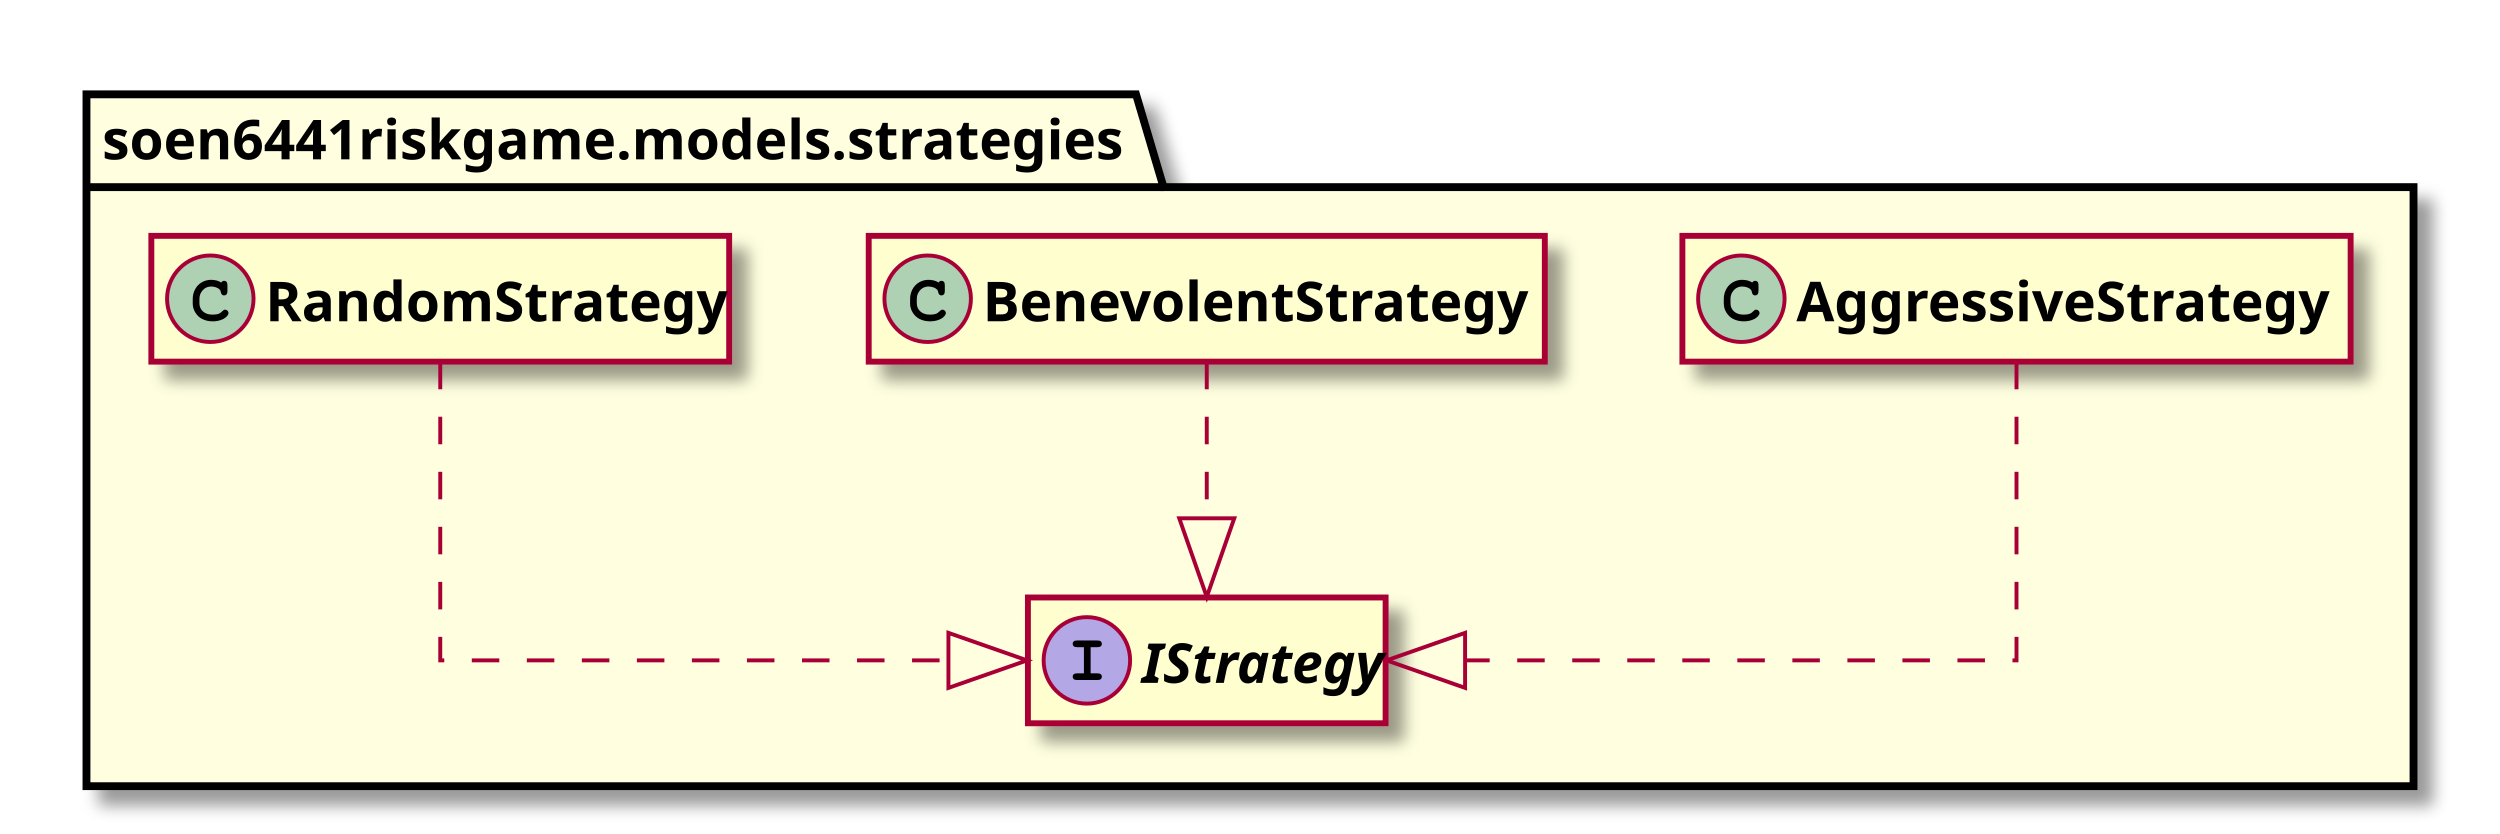
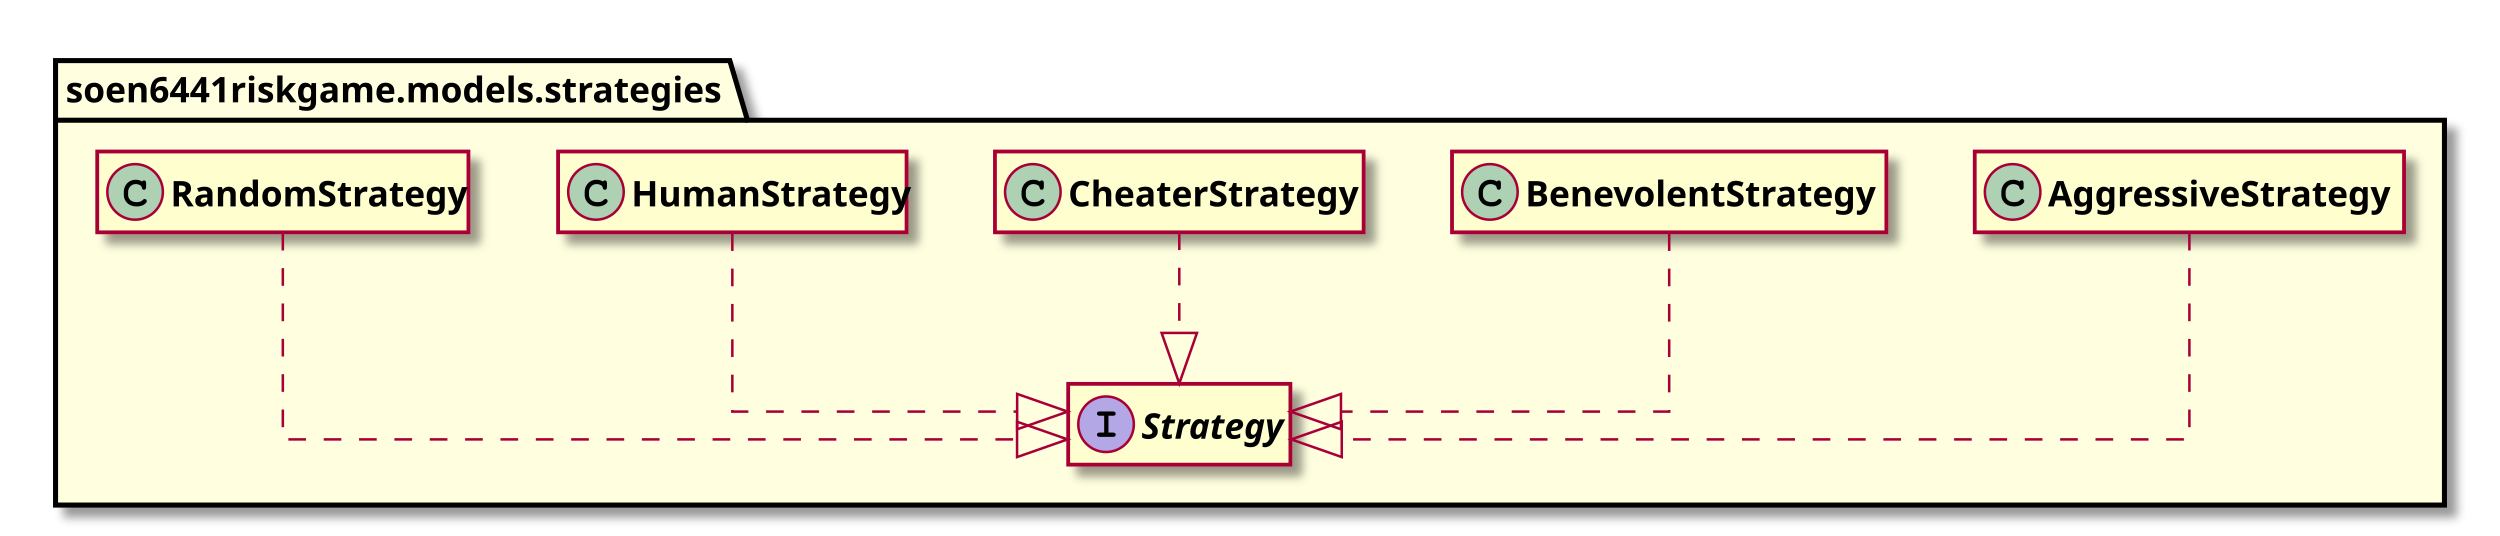
- <svg xmlns="http://www.w3.org/2000/svg" xmlns:xlink="http://www.w3.org/1999/xlink" contentScriptType="application/ecmascript" contentStyleType="text/css" height="212px" preserveAspectRatio="none" style="width:636px;height:212px;" version="1.1" viewBox="0 0 636 212" width="636px" zoomAndPan="magnify">
+ <svg xmlns="http://www.w3.org/2000/svg" xmlns:xlink="http://www.w3.org/1999/xlink" contentScriptType="application/ecmascript" contentStyleType="text/css" height="212px" preserveAspectRatio="none" style="width:990px;height:212px;" version="1.1" viewBox="0 0 990 212" width="990px" zoomAndPan="magnify">
  <defs>
-     <filter height="300%" id="fo2rx9u675bjk" width="300%" x="-1" y="-1">
+     <filter height="300%" id="f1li0ui2u6lkg6" width="300%" x="-1" y="-1">
      <feGaussianBlur result="blurOut" stdDeviation="2.0" />
      <feColorMatrix in="blurOut" result="blurOut2" type="matrix" values="0 0 0 0 0 0 0 0 0 0 0 0 0 0 0 0 0 0 .4 0" />
      <feOffset dx="4.0" dy="4.0" in="blurOut2" result="blurOut3" />
      <feBlend in="SourceGraphic" in2="blurOut3" mode="normal" />
    </filter>
  </defs>
  <g>
    <a target="_parent" xlink:actuate="onRequest" xlink:href="../../../soen6441riskgame/models/strategies/package-summary.html" xlink:show="new" xlink:title="soen6441riskgame.models.strategies" xlink:type="simple">
-       <polygon fill="#FFFFE0" filter="url(#fo2rx9u675bjk)" points="22,24,289,24,296,47.609,614,47.609,614,200,22,200,22,24" style="stroke: #000000; stroke-width: 2.0;" />
+       <polygon fill="#FFFFE0" filter="url(#f1li0ui2u6lkg6)" points="22,24,289,24,296,47.609,968,47.609,968,200,22,200,22,24" style="stroke: #000000; stroke-width: 2.0;" />
      <line style="stroke: #000000; stroke-width: 2.0;" x1="22" x2="296" y1="47.609" y2="47.609" />
      <text fill="#000000" font-family="sans-serif" font-size="14" font-weight="bold" lengthAdjust="spacingAndGlyphs" textLength="261" x="26" y="40.533">soen6441riskgame.models.strategies</text>
    </a>
    <a target="_parent" xlink:actuate="onRequest" xlink:href="../../../soen6441riskgame/models/strategies/AggressiveStrategy.html" xlink:show="new" xlink:title="soen6441riskgame.models.strategies.AggressiveStrategy" xlink:type="simple">
-       <rect fill="#FEFECE" filter="url(#fo2rx9u675bjk)" height="32" id="soen6441riskgame.models.strategies.AggressiveStrategy" style="stroke: #A80036; stroke-width: 1.5;" width="170" x="428" y="60" />
-       <ellipse cx="443" cy="76" fill="#ADD1B2" rx="11" ry="11" style="stroke: #A80036; stroke-width: 1.0;" />
-       <path d="M445.766,71.875 Q445.922,71.656 446.109,71.547 Q446.297,71.438 446.516,71.438 Q446.891,71.438 447.125,71.695 Q447.359,71.953 447.359,72.562 L447.359,74.016 Q447.359,74.625 447.125,74.891 Q446.891,75.156 446.516,75.156 Q446.172,75.156 445.969,74.953 Q445.766,74.766 445.656,74.25 Q445.609,73.891 445.422,73.703 Q445.094,73.328 444.484,73.109 Q443.875,72.891 443.25,72.891 Q442.484,72.891 441.852,73.219 Q441.219,73.547 440.727,74.297 Q440.234,75.047 440.234,76.078 L440.234,77.172 Q440.234,78.406 441.125,79.227 Q442.016,80.047 443.609,80.047 Q444.547,80.047 445.203,79.797 Q445.594,79.641 446.016,79.203 Q446.281,78.938 446.43,78.859 Q446.578,78.781 446.781,78.781 Q447.109,78.781 447.367,79.039 Q447.625,79.297 447.625,79.641 Q447.625,79.984 447.281,80.391 Q446.781,80.969 445.984,81.297 Q444.906,81.75 443.609,81.75 Q442.094,81.75 440.891,81.125 Q439.906,80.625 439.219,79.555 Q438.531,78.484 438.531,77.203 L438.531,76.047 Q438.531,74.719 439.148,73.57 Q439.766,72.422 440.859,71.805 Q441.953,71.188 443.188,71.188 Q443.922,71.188 444.57,71.352 Q445.219,71.516 445.766,71.875 Z " />
-       <text fill="#000000" font-family="sans-serif" font-size="14" font-weight="bold" lengthAdjust="spacingAndGlyphs" textLength="138" x="457" y="81.728">AggressiveStrategy</text>
+       <rect fill="#FEFECE" filter="url(#f1li0ui2u6lkg6)" height="32" id="soen6441riskgame.models.strategies.AggressiveStrategy" style="stroke: #A80036; stroke-width: 1.5;" width="170" x="782" y="60" />
+       <ellipse cx="797" cy="76" fill="#ADD1B2" rx="11" ry="11" style="stroke: #A80036; stroke-width: 1.0;" />
+       <path d="M799.766,71.875 Q799.922,71.656 800.109,71.547 Q800.297,71.438 800.516,71.438 Q800.891,71.438 801.125,71.695 Q801.359,71.953 801.359,72.562 L801.359,74.016 Q801.359,74.625 801.125,74.891 Q800.891,75.156 800.516,75.156 Q800.172,75.156 799.969,74.953 Q799.766,74.766 799.656,74.25 Q799.609,73.891 799.422,73.703 Q799.094,73.328 798.484,73.109 Q797.875,72.891 797.25,72.891 Q796.484,72.891 795.852,73.219 Q795.219,73.547 794.727,74.297 Q794.234,75.047 794.234,76.078 L794.234,77.172 Q794.234,78.406 795.125,79.227 Q796.016,80.047 797.609,80.047 Q798.547,80.047 799.203,79.797 Q799.594,79.641 800.016,79.203 Q800.281,78.938 800.43,78.859 Q800.578,78.781 800.781,78.781 Q801.109,78.781 801.367,79.039 Q801.625,79.297 801.625,79.641 Q801.625,79.984 801.281,80.391 Q800.781,80.969 799.984,81.297 Q798.906,81.75 797.609,81.75 Q796.094,81.75 794.891,81.125 Q793.906,80.625 793.219,79.555 Q792.531,78.484 792.531,77.203 L792.531,76.047 Q792.531,74.719 793.148,73.57 Q793.766,72.422 794.859,71.805 Q795.953,71.188 797.188,71.188 Q797.922,71.188 798.57,71.352 Q799.219,71.516 799.766,71.875 Z " />
+       <text fill="#000000" font-family="sans-serif" font-size="14" font-weight="bold" lengthAdjust="spacingAndGlyphs" textLength="138" x="811" y="81.728">AggressiveStrategy</text>
    </a>
    <a target="_parent" xlink:actuate="onRequest" xlink:href="../../../soen6441riskgame/models/strategies/BenevolentStrategy.html" xlink:show="new" xlink:title="soen6441riskgame.models.strategies.BenevolentStrategy" xlink:type="simple">
-       <rect fill="#FEFECE" filter="url(#fo2rx9u675bjk)" height="32" id="soen6441riskgame.models.strategies.BenevolentStrategy" style="stroke: #A80036; stroke-width: 1.5;" width="172" x="221" y="60" />
+       <rect fill="#FEFECE" filter="url(#f1li0ui2u6lkg6)" height="32" id="soen6441riskgame.models.strategies.BenevolentStrategy" style="stroke: #A80036; stroke-width: 1.5;" width="172" x="575" y="60" />
+       <ellipse cx="590" cy="76" fill="#ADD1B2" rx="11" ry="11" style="stroke: #A80036; stroke-width: 1.0;" />
+       <path d="M592.766,71.875 Q592.922,71.656 593.109,71.547 Q593.297,71.438 593.516,71.438 Q593.891,71.438 594.125,71.695 Q594.359,71.953 594.359,72.562 L594.359,74.016 Q594.359,74.625 594.125,74.891 Q593.891,75.156 593.516,75.156 Q593.172,75.156 592.969,74.953 Q592.766,74.766 592.656,74.25 Q592.609,73.891 592.422,73.703 Q592.094,73.328 591.484,73.109 Q590.875,72.891 590.25,72.891 Q589.484,72.891 588.852,73.219 Q588.219,73.547 587.727,74.297 Q587.234,75.047 587.234,76.078 L587.234,77.172 Q587.234,78.406 588.125,79.227 Q589.016,80.047 590.609,80.047 Q591.547,80.047 592.203,79.797 Q592.594,79.641 593.016,79.203 Q593.281,78.938 593.43,78.859 Q593.578,78.781 593.781,78.781 Q594.109,78.781 594.367,79.039 Q594.625,79.297 594.625,79.641 Q594.625,79.984 594.281,80.391 Q593.781,80.969 592.984,81.297 Q591.906,81.75 590.609,81.75 Q589.094,81.75 587.891,81.125 Q586.906,80.625 586.219,79.555 Q585.531,78.484 585.531,77.203 L585.531,76.047 Q585.531,74.719 586.148,73.57 Q586.766,72.422 587.859,71.805 Q588.953,71.188 590.188,71.188 Q590.922,71.188 591.57,71.352 Q592.219,71.516 592.766,71.875 Z " />
+       <text fill="#000000" font-family="sans-serif" font-size="14" font-weight="bold" lengthAdjust="spacingAndGlyphs" textLength="140" x="604" y="81.728">BenevolentStrategy</text>
+     </a>
+     <a target="_parent" xlink:actuate="onRequest" xlink:href="../../../soen6441riskgame/models/strategies/CheaterStrategy.html" xlink:show="new" xlink:title="soen6441riskgame.models.strategies.CheaterStrategy" xlink:type="simple">
+       <rect fill="#FEFECE" filter="url(#f1li0ui2u6lkg6)" height="32" id="soen6441riskgame.models.strategies.CheaterStrategy" style="stroke: #A80036; stroke-width: 1.5;" width="146" x="394" y="60" />
+       <ellipse cx="409" cy="76" fill="#ADD1B2" rx="11" ry="11" style="stroke: #A80036; stroke-width: 1.0;" />
+       <path d="M411.766,71.875 Q411.922,71.656 412.109,71.547 Q412.297,71.438 412.516,71.438 Q412.891,71.438 413.125,71.695 Q413.359,71.953 413.359,72.562 L413.359,74.016 Q413.359,74.625 413.125,74.891 Q412.891,75.156 412.516,75.156 Q412.172,75.156 411.969,74.953 Q411.766,74.766 411.656,74.25 Q411.609,73.891 411.422,73.703 Q411.094,73.328 410.484,73.109 Q409.875,72.891 409.25,72.891 Q408.484,72.891 407.852,73.219 Q407.219,73.547 406.727,74.297 Q406.234,75.047 406.234,76.078 L406.234,77.172 Q406.234,78.406 407.125,79.227 Q408.016,80.047 409.609,80.047 Q410.547,80.047 411.203,79.797 Q411.594,79.641 412.016,79.203 Q412.281,78.938 412.43,78.859 Q412.578,78.781 412.781,78.781 Q413.109,78.781 413.367,79.039 Q413.625,79.297 413.625,79.641 Q413.625,79.984 413.281,80.391 Q412.781,80.969 411.984,81.297 Q410.906,81.75 409.609,81.75 Q408.094,81.75 406.891,81.125 Q405.906,80.625 405.219,79.555 Q404.531,78.484 404.531,77.203 L404.531,76.047 Q404.531,74.719 405.148,73.57 Q405.766,72.422 406.859,71.805 Q407.953,71.188 409.188,71.188 Q409.922,71.188 410.57,71.352 Q411.219,71.516 411.766,71.875 Z " />
+       <text fill="#000000" font-family="sans-serif" font-size="14" font-weight="bold" lengthAdjust="spacingAndGlyphs" textLength="114" x="423" y="81.728">CheaterStrategy</text>
+     </a>
+     <a target="_parent" xlink:actuate="onRequest" xlink:href="../../../soen6441riskgame/models/strategies/HumanStrategy.html" xlink:show="new" xlink:title="soen6441riskgame.models.strategies.HumanStrategy" xlink:type="simple">
+       <rect fill="#FEFECE" filter="url(#f1li0ui2u6lkg6)" height="32" id="soen6441riskgame.models.strategies.HumanStrategy" style="stroke: #A80036; stroke-width: 1.5;" width="138" x="221" y="60" />
      <ellipse cx="236" cy="76" fill="#ADD1B2" rx="11" ry="11" style="stroke: #A80036; stroke-width: 1.0;" />
      <path d="M238.766,71.875 Q238.922,71.656 239.109,71.547 Q239.297,71.438 239.516,71.438 Q239.891,71.438 240.125,71.695 Q240.359,71.953 240.359,72.562 L240.359,74.016 Q240.359,74.625 240.125,74.891 Q239.891,75.156 239.516,75.156 Q239.172,75.156 238.969,74.953 Q238.766,74.766 238.656,74.25 Q238.609,73.891 238.422,73.703 Q238.094,73.328 237.484,73.109 Q236.875,72.891 236.25,72.891 Q235.484,72.891 234.852,73.219 Q234.219,73.547 233.727,74.297 Q233.234,75.047 233.234,76.078 L233.234,77.172 Q233.234,78.406 234.125,79.227 Q235.016,80.047 236.609,80.047 Q237.547,80.047 238.203,79.797 Q238.594,79.641 239.016,79.203 Q239.281,78.938 239.43,78.859 Q239.578,78.781 239.781,78.781 Q240.109,78.781 240.367,79.039 Q240.625,79.297 240.625,79.641 Q240.625,79.984 240.281,80.391 Q239.781,80.969 238.984,81.297 Q237.906,81.75 236.609,81.75 Q235.094,81.75 233.891,81.125 Q232.906,80.625 232.219,79.555 Q231.531,78.484 231.531,77.203 L231.531,76.047 Q231.531,74.719 232.148,73.57 Q232.766,72.422 233.859,71.805 Q234.953,71.188 236.188,71.188 Q236.922,71.188 237.57,71.352 Q238.219,71.516 238.766,71.875 Z " />
-       <text fill="#000000" font-family="sans-serif" font-size="14" font-weight="bold" lengthAdjust="spacingAndGlyphs" textLength="140" x="250" y="81.728">BenevolentStrategy</text>
-     </a>
-     <a target="_parent" xlink:actuate="onRequest" xlink:href="../../../soen6441riskgame/models/strategies/IStrategy.html" xlink:show="new" xlink:title="soen6441riskgame.models.strategies.IStrategy" xlink:type="simple">
-       <rect fill="#FEFECE" filter="url(#fo2rx9u675bjk)" height="32" id="soen6441riskgame.models.strategies.IStrategy" style="stroke: #A80036; stroke-width: 1.5;" width="91" x="261.5" y="152" />
-       <ellipse cx="276.5" cy="168" fill="#B4A7E5" rx="11" ry="11" style="stroke: #A80036; stroke-width: 1.0;" />
-       <path d="M277.453,164.641 L277.453,171.297 L279.172,171.297 Q279.781,171.297 280.047,171.531 Q280.312,171.766 280.312,172.156 Q280.312,172.531 280.047,172.766 Q279.781,173 279.172,173 L274.031,173 Q273.422,173 273.156,172.766 Q272.891,172.531 272.891,172.141 Q272.891,171.766 273.156,171.531 Q273.422,171.297 274.031,171.297 L275.75,171.297 L275.75,164.641 L274.031,164.641 Q273.422,164.641 273.156,164.406 Q272.891,164.172 272.891,163.781 Q272.891,163.406 273.156,163.172 Q273.422,162.938 274.031,162.938 L279.172,162.938 Q279.781,162.938 280.047,163.172 Q280.312,163.406 280.312,163.781 Q280.312,164.172 280.047,164.406 Q279.781,164.641 279.172,164.641 L277.453,164.641 Z " />
-       <text fill="#000000" font-family="sans-serif" font-size="14" font-style="italic" font-weight="bold" lengthAdjust="spacingAndGlyphs" textLength="59" x="290.5" y="173.728">IStrategy</text>
+       <text fill="#000000" font-family="sans-serif" font-size="14" font-weight="bold" lengthAdjust="spacingAndGlyphs" textLength="106" x="250" y="81.728">HumanStrategy</text>
    </a>
    <a target="_parent" xlink:actuate="onRequest" xlink:href="../../../soen6441riskgame/models/strategies/RandomStrategy.html" xlink:show="new" xlink:title="soen6441riskgame.models.strategies.RandomStrategy" xlink:type="simple">
-       <rect fill="#FEFECE" filter="url(#fo2rx9u675bjk)" height="32" id="soen6441riskgame.models.strategies.RandomStrategy" style="stroke: #A80036; stroke-width: 1.5;" width="147" x="38.5" y="60" />
+       <rect fill="#FEFECE" filter="url(#f1li0ui2u6lkg6)" height="32" id="soen6441riskgame.models.strategies.RandomStrategy" style="stroke: #A80036; stroke-width: 1.5;" width="147" x="38.5" y="60" />
      <ellipse cx="53.5" cy="76" fill="#ADD1B2" rx="11" ry="11" style="stroke: #A80036; stroke-width: 1.0;" />
      <path d="M56.266,71.875 Q56.422,71.656 56.609,71.547 Q56.797,71.438 57.016,71.438 Q57.391,71.438 57.625,71.695 Q57.859,71.953 57.859,72.562 L57.859,74.016 Q57.859,74.625 57.625,74.891 Q57.391,75.156 57.016,75.156 Q56.672,75.156 56.469,74.953 Q56.266,74.766 56.156,74.25 Q56.109,73.891 55.922,73.703 Q55.594,73.328 54.984,73.109 Q54.375,72.891 53.75,72.891 Q52.984,72.891 52.352,73.219 Q51.719,73.547 51.227,74.297 Q50.734,75.047 50.734,76.078 L50.734,77.172 Q50.734,78.406 51.625,79.227 Q52.516,80.047 54.109,80.047 Q55.047,80.047 55.703,79.797 Q56.094,79.641 56.516,79.203 Q56.781,78.938 56.93,78.859 Q57.078,78.781 57.281,78.781 Q57.609,78.781 57.867,79.039 Q58.125,79.297 58.125,79.641 Q58.125,79.984 57.781,80.391 Q57.281,80.969 56.484,81.297 Q55.406,81.75 54.109,81.75 Q52.594,81.75 51.391,81.125 Q50.406,80.625 49.719,79.555 Q49.031,78.484 49.031,77.203 L49.031,76.047 Q49.031,74.719 49.648,73.57 Q50.266,72.422 51.359,71.805 Q52.453,71.188 53.688,71.188 Q54.422,71.188 55.07,71.352 Q55.719,71.516 56.266,71.875 Z " />
      <text fill="#000000" font-family="sans-serif" font-size="14" font-weight="bold" lengthAdjust="spacingAndGlyphs" textLength="115" x="67.5" y="81.728">RandomStrategy</text>
    </a>
-     <path d="M513,92.025 C513,118.384 513,168 513,168 C513,168 372.718,168 372.718,168 " fill="none" id="soen6441riskgame.models.strategies.AggressiveStrategy-soen6441riskgame.models.strategies.IStrategy" style="stroke: #A80036; stroke-width: 1.0; stroke-dasharray: 7.0,7.0;" />
-     <polygon fill="none" points="372.718,175,352.718,168,372.718,161,372.718,175" style="stroke: #A80036; stroke-width: 1.0;" />
-     <path d="M307,92.025 C307,92.025 307,131.85 307,131.85 " fill="none" id="soen6441riskgame.models.strategies.BenevolentStrategy-soen6441riskgame.models.strategies.IStrategy" style="stroke: #A80036; stroke-width: 1.0; stroke-dasharray: 7.0,7.0;" />
-     <polygon fill="none" points="314,131.85,307,151.85,300,131.85,314,131.85" style="stroke: #A80036; stroke-width: 1.0;" />
-     <path d="M112,92.025 C112,118.384 112,168 112,168 C112,168 241.281,168 241.281,168 " fill="none" id="soen6441riskgame.models.strategies.RandomStrategy-soen6441riskgame.models.strategies.IStrategy" style="stroke: #A80036; stroke-width: 1.0; stroke-dasharray: 7.0,7.0;" />
-     <polygon fill="none" points="241.281,161,261.281,168,241.281,175,241.281,161" style="stroke: #A80036; stroke-width: 1.0;" />
+     <a target="_parent" xlink:actuate="onRequest" xlink:href="../../../soen6441riskgame/models/strategies/Strategy.html" xlink:show="new" xlink:title="soen6441riskgame.models.strategies.Strategy" xlink:type="simple">
+       <rect fill="#FEFECE" filter="url(#f1li0ui2u6lkg6)" height="32" id="soen6441riskgame.models.strategies.Strategy" style="stroke: #A80036; stroke-width: 1.5;" width="88" x="423" y="152" />
+       <ellipse cx="438" cy="168" fill="#B4A7E5" rx="11" ry="11" style="stroke: #A80036; stroke-width: 1.0;" />
+       <path d="M438.953,164.641 L438.953,171.297 L440.672,171.297 Q441.281,171.297 441.547,171.531 Q441.812,171.766 441.812,172.156 Q441.812,172.531 441.547,172.766 Q441.281,173 440.672,173 L435.531,173 Q434.922,173 434.656,172.766 Q434.391,172.531 434.391,172.141 Q434.391,171.766 434.656,171.531 Q434.922,171.297 435.531,171.297 L437.25,171.297 L437.25,164.641 L435.531,164.641 Q434.922,164.641 434.656,164.406 Q434.391,164.172 434.391,163.781 Q434.391,163.406 434.656,163.172 Q434.922,162.938 435.531,162.938 L440.672,162.938 Q441.281,162.938 441.547,163.172 Q441.812,163.406 441.812,163.781 Q441.812,164.172 441.547,164.406 Q441.281,164.641 440.672,164.641 L438.953,164.641 Z " />
+       <text fill="#000000" font-family="sans-serif" font-size="14" font-style="italic" font-weight="bold" lengthAdjust="spacingAndGlyphs" textLength="56" x="452" y="173.728">Strategy</text>
+     </a>
+     <path d="M867,92.183 C867,120.017 867,174 867,174 C867,174 531.335,174 531.335,174 " fill="none" id="soen6441riskgame.models.strategies.AggressiveStrategy-soen6441riskgame.models.strategies.Strategy" style="stroke: #A80036; stroke-width: 1.0; stroke-dasharray: 7.0,7.0;" />
+     <polygon fill="none" points="531.335,181,511.335,174,531.335,167,531.335,181" style="stroke: #A80036; stroke-width: 1.0;" />
+     <path d="M661,92.364 C661,117.566 661,163 661,163 C661,163 531.022,163 531.022,163 " fill="none" id="soen6441riskgame.models.strategies.BenevolentStrategy-soen6441riskgame.models.strategies.Strategy" style="stroke: #A80036; stroke-width: 1.0; stroke-dasharray: 7.0,7.0;" />
+     <polygon fill="none" points="531.022,170,511.022,163,531.022,156,531.022,170" style="stroke: #A80036; stroke-width: 1.0;" />
+     <path d="M467,92.025 C467,92.025 467,131.85 467,131.85 " fill="none" id="soen6441riskgame.models.strategies.CheaterStrategy-soen6441riskgame.models.strategies.Strategy" style="stroke: #A80036; stroke-width: 1.0; stroke-dasharray: 7.0,7.0;" />
+     <polygon fill="none" points="474,131.85,467,151.85,460,131.85,474,131.85" style="stroke: #A80036; stroke-width: 1.0;" />
+     <path d="M290,92.364 C290,117.566 290,163 290,163 C290,163 402.792,163 402.792,163 " fill="none" id="soen6441riskgame.models.strategies.HumanStrategy-soen6441riskgame.models.strategies.Strategy" style="stroke: #A80036; stroke-width: 1.0; stroke-dasharray: 7.0,7.0;" />
+     <polygon fill="none" points="402.792,156,422.792,163,402.792,170,402.792,156" style="stroke: #A80036; stroke-width: 1.0;" />
+     <path d="M112,92.183 C112,120.017 112,174 112,174 C112,174 402.757,174 402.757,174 " fill="none" id="soen6441riskgame.models.strategies.RandomStrategy-soen6441riskgame.models.strategies.Strategy" style="stroke: #A80036; stroke-width: 1.0; stroke-dasharray: 7.0,7.0;" />
+     <polygon fill="none" points="402.757,167,422.757,174,402.757,181,402.757,167" style="stroke: #A80036; stroke-width: 1.0;" />
  </g>
</svg>
